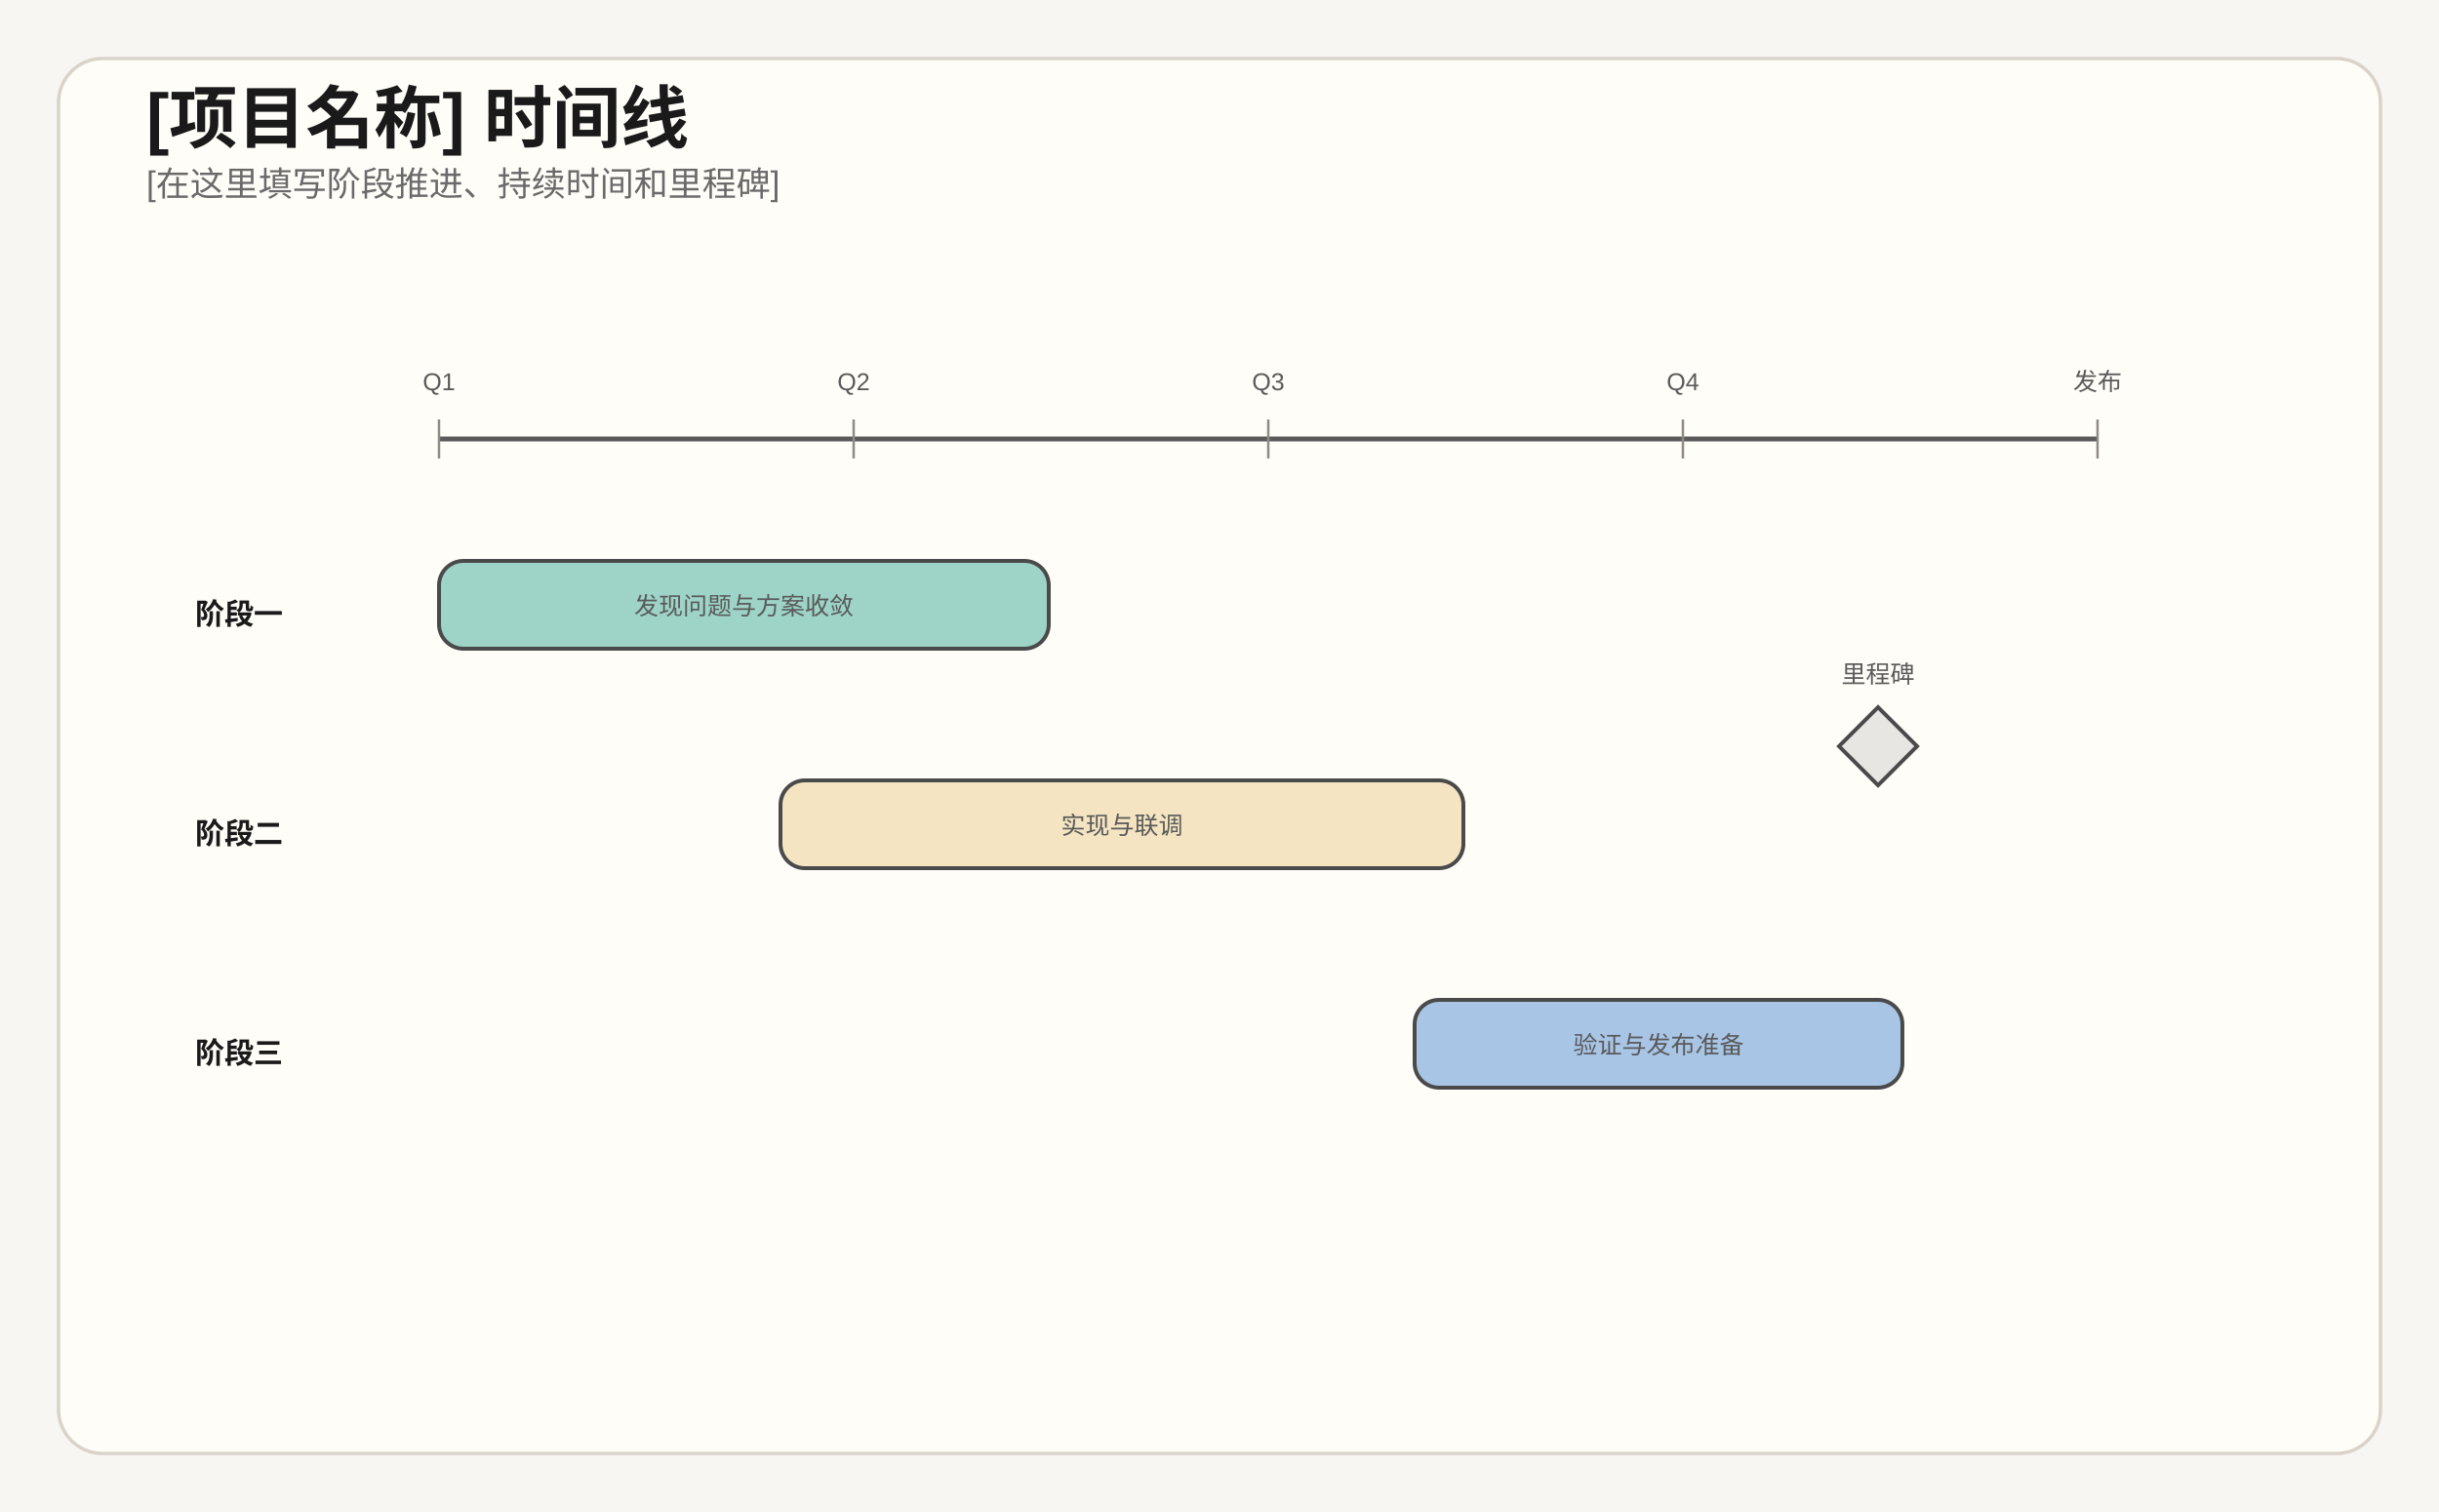
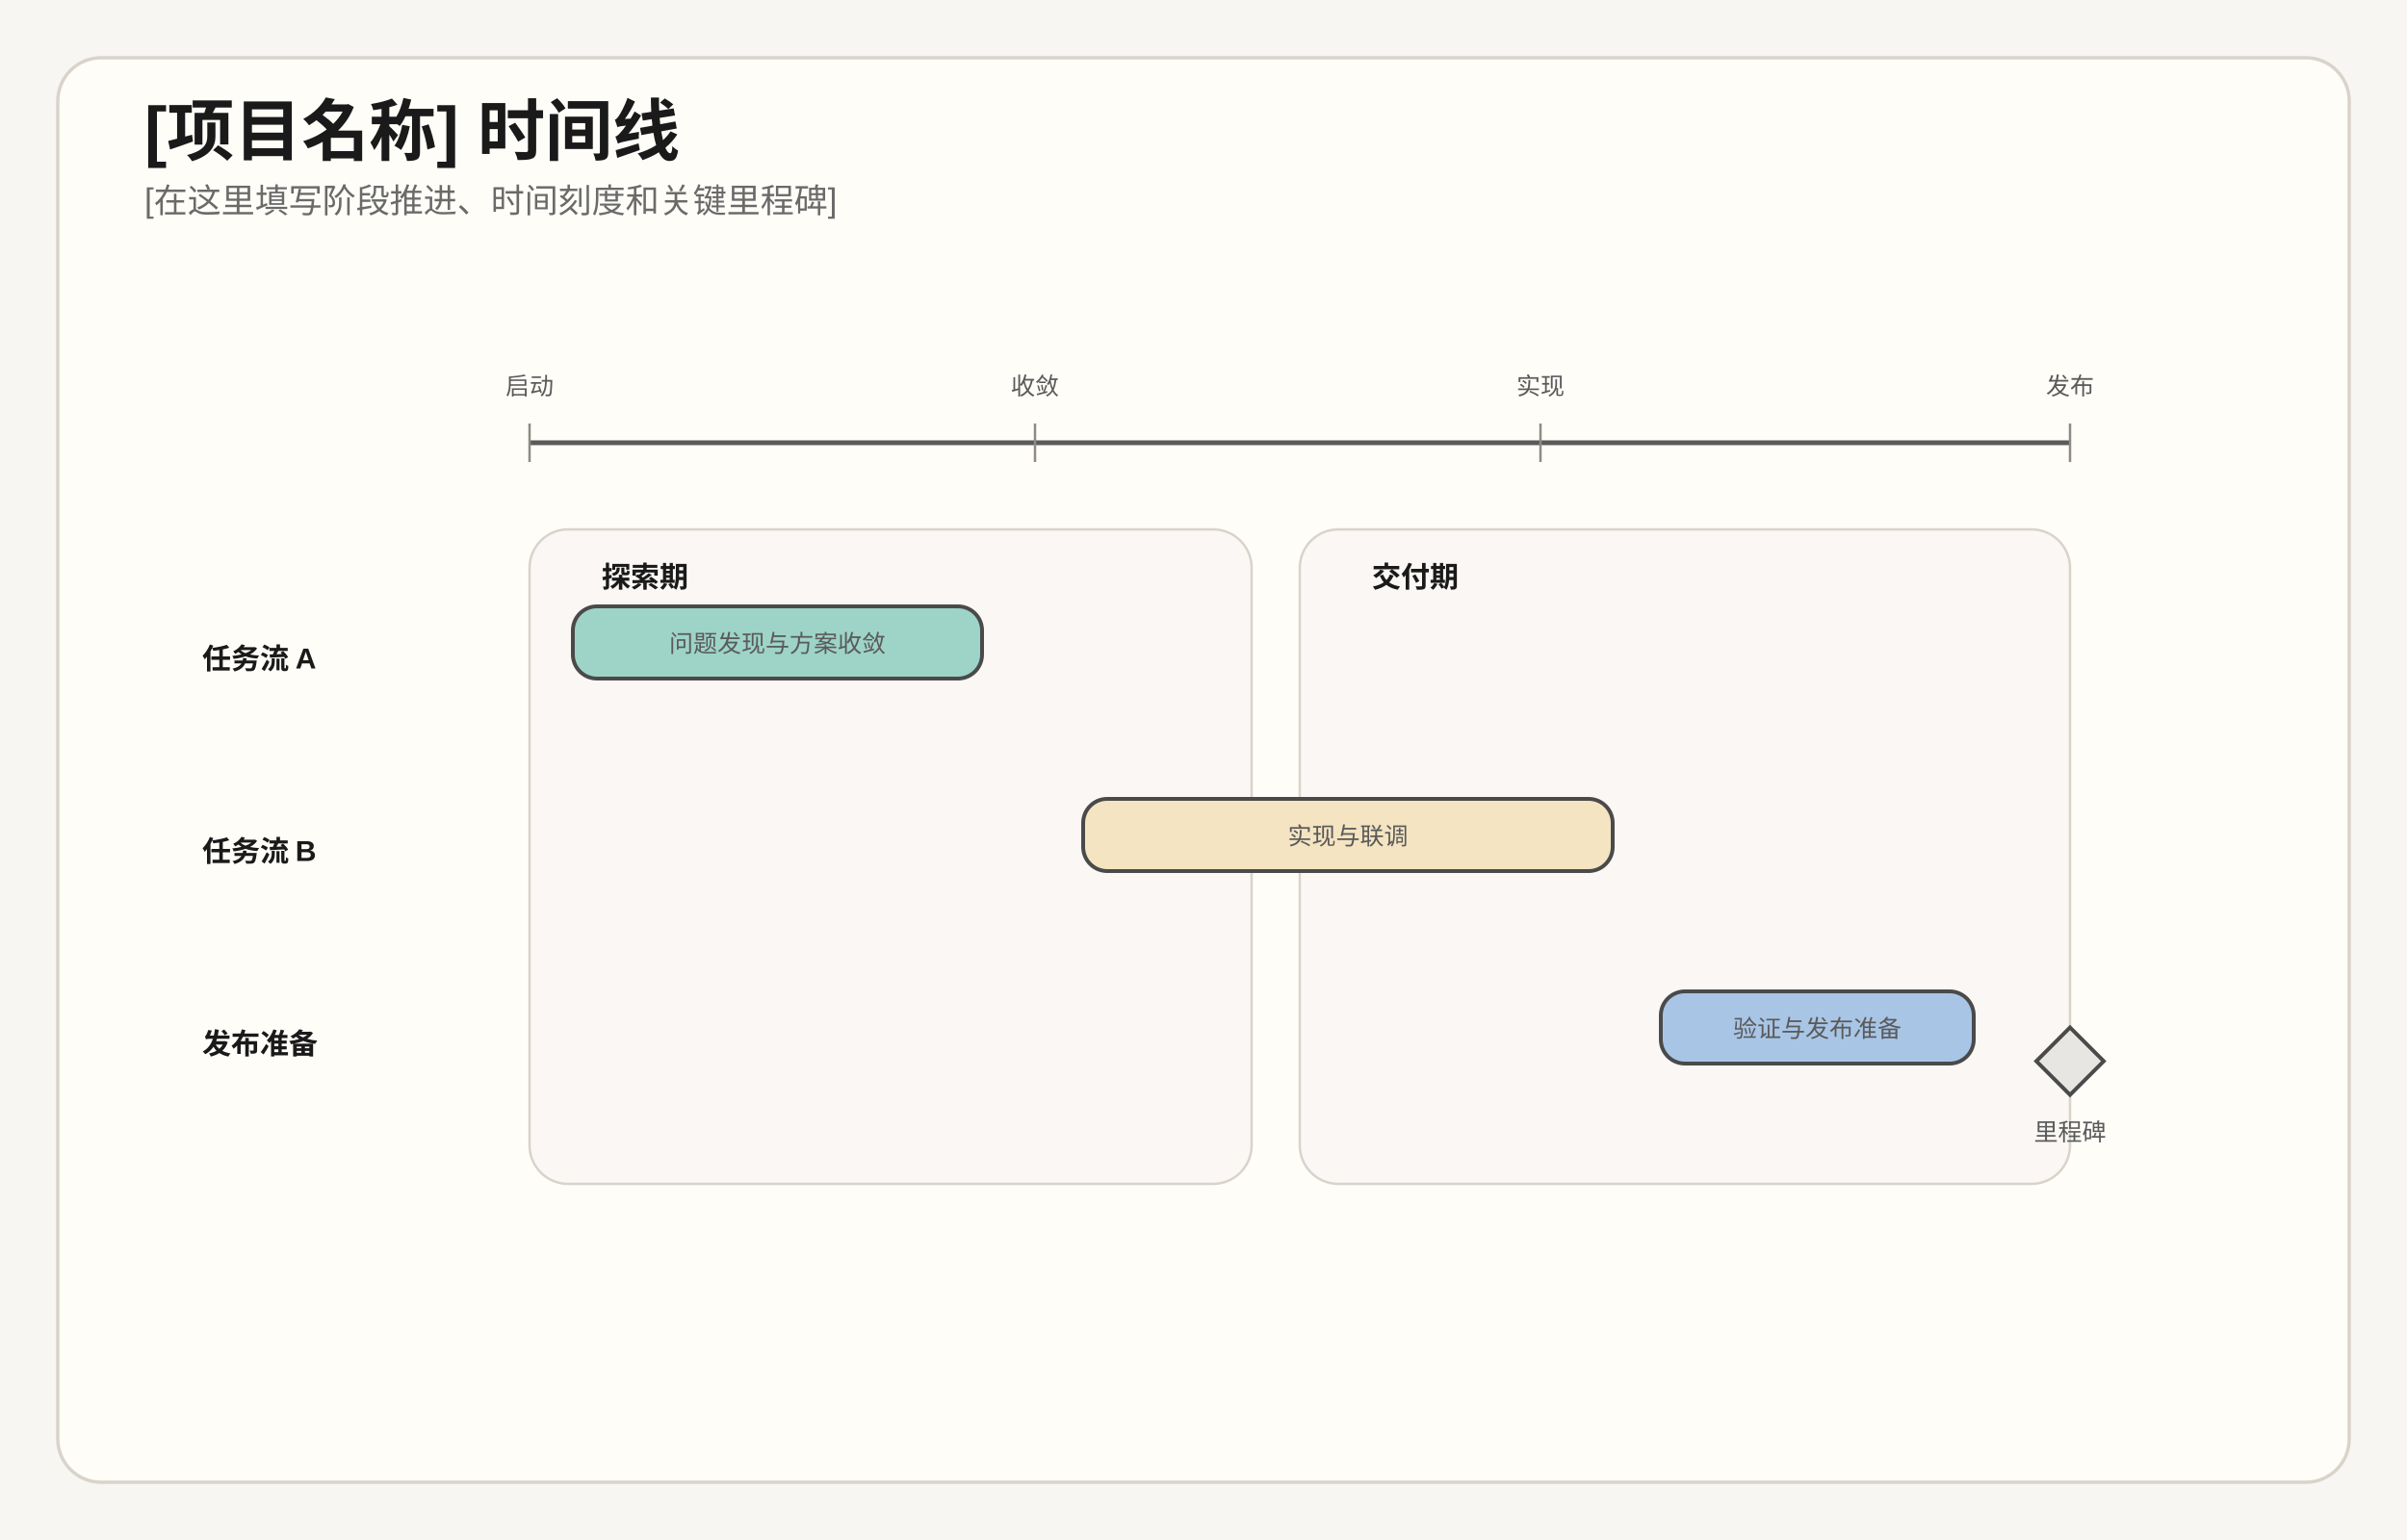
- <svg xmlns="http://www.w3.org/2000/svg" viewBox="0 0 1000 620" width="1000" height="620">
+ <svg xmlns="http://www.w3.org/2000/svg" viewBox="0 0 1000 640" width="1000" height="640" role="img" aria-labelledby="diagram-title diagram-desc">
  <style>
    text { font-family: -apple-system, BlinkMacSystemFont, "Segoe UI", Arial, "PingFang SC", "Microsoft YaHei", sans-serif; }
    .title { font-size: 28px; font-weight: 700; fill: #1a1a1a; }
    .subtitle { font-size: 14px; fill: #6a6a6a; }
    .axis { stroke: #5a5a5a; stroke-width: 2; }
    .tick { stroke: #8f8a83; stroke-width: 1; }
+     .section { fill: rgba(248, 246, 243, 0.7); stroke: #d9d3ca; stroke-width: 1; }
    .bar-a { fill: #9dd4c7; stroke: #4a4a4a; stroke-width: 1.6; }
    .bar-b { fill: #f4e4c1; stroke: #4a4a4a; stroke-width: 1.6; }
    .bar-c { fill: #a8c5e6; stroke: #4a4a4a; stroke-width: 1.6; }
    .node-title { font-size: 12px; font-weight: 700; fill: #1a1a1a; }
    .label { font-size: 10px; fill: #5a5a5a; }
  </style>
-   <rect width="1000" height="620" fill="#f8f6f3" />
-   <rect x="24" y="24" width="952" height="572" rx="18" fill="#fffdf8" stroke="#d9d3ca" stroke-width="1.4" />
-   <text x="60" y="58" class="title">[项目名称] 时间线</text>
-   <text x="60" y="80" class="subtitle">[在这里填写阶段推进、持续时间和里程碑]</text>
-   <line x1="180" y1="180" x2="860" y2="180" class="axis" />
-   <line x1="180" y1="172" x2="180" y2="188" class="tick" />
-   <line x1="350" y1="172" x2="350" y2="188" class="tick" />
-   <line x1="520" y1="172" x2="520" y2="188" class="tick" />
-   <line x1="690" y1="172" x2="690" y2="188" class="tick" />
-   <line x1="860" y1="172" x2="860" y2="188" class="tick" />
-   <text x="180" y="160" class="label" text-anchor="middle">Q1</text>
-   <text x="350" y="160" class="label" text-anchor="middle">Q2</text>
-   <text x="520" y="160" class="label" text-anchor="middle">Q3</text>
-   <text x="690" y="160" class="label" text-anchor="middle">Q4</text>
-   <text x="860" y="160" class="label" text-anchor="middle">发布</text>
-   <text x="80" y="256" class="node-title">阶段一</text>
-   <text x="80" y="346" class="node-title">阶段二</text>
-   <text x="80" y="436" class="node-title">阶段三</text>
-   <rect x="180" y="230" width="250" height="36" rx="10" class="bar-a" />
-   <rect x="320" y="320" width="280" height="36" rx="10" class="bar-b" />
-   <rect x="580" y="410" width="200" height="36" rx="10" class="bar-c" />
-   <text x="305" y="252" class="label" text-anchor="middle">发现问题与方案收敛</text>
-   <text x="460" y="342" class="label" text-anchor="middle">实现与联调</text>
-   <text x="680" y="432" class="label" text-anchor="middle">验证与发布准备</text>
-   <path d="M 770 290 L 786 306 L 770 322 L 754 306 Z" fill="#e8e6e3" stroke="#4a4a4a" stroke-width="1.6" />
-   <text x="770" y="280" class="label" text-anchor="middle">里程碑</text>
+   <rect width="1000" height="640" fill="#f8f6f3" />
+   <rect x="24" y="24" width="952" height="592" rx="18" fill="#fffdf8" stroke="#d9d3ca" stroke-width="1.4" />
+   <text x="60" y="64" class="title">[项目名称] 时间线</text>
+   <text x="60" y="88" class="subtitle">[在这里填写阶段推进、时间刻度和关键里程碑]</text>
+   <rect x="220" y="220" width="300" height="272" rx="16" class="section" />
+   <rect x="540" y="220" width="320" height="272" rx="16" class="section" />
+   <text x="250" y="244" class="node-title">探索期</text>
+   <text x="570" y="244" class="node-title">交付期</text>
+   <line x1="220" y1="184" x2="860" y2="184" class="axis" />
+   <line x1="220" y1="176" x2="220" y2="192" class="tick" />
+   <line x1="430" y1="176" x2="430" y2="192" class="tick" />
+   <line x1="640" y1="176" x2="640" y2="192" class="tick" />
+   <line x1="860" y1="176" x2="860" y2="192" class="tick" />
+   <text x="220" y="164" class="label" text-anchor="middle">启动</text>
+   <text x="430" y="164" class="label" text-anchor="middle">收敛</text>
+   <text x="640" y="164" class="label" text-anchor="middle">实现</text>
+   <text x="860" y="164" class="label" text-anchor="middle">发布</text>
+   <text x="84" y="278" class="node-title">任务流 A</text>
+   <text x="84" y="358" class="node-title">任务流 B</text>
+   <text x="84" y="438" class="node-title">发布准备</text>
+   <rect x="238" y="252" width="170" height="30" rx="10" class="bar-a" />
+   <rect x="450" y="332" width="220" height="30" rx="10" class="bar-b" />
+   <rect x="690" y="412" width="130" height="30" rx="10" class="bar-c" />
+   <text x="323" y="271" class="label" text-anchor="middle">问题发现与方案收敛</text>
+   <text x="560" y="351" class="label" text-anchor="middle">实现与联调</text>
+   <text x="755" y="431" class="label" text-anchor="middle">验证与发布准备</text>
+   <path d="M 860 427 L 874 441 L 860 455 L 846 441 Z" fill="#e8e6e3" stroke="#4a4a4a" stroke-width="1.6" />
+   <text x="860" y="474" class="label" text-anchor="middle">里程碑</text>
</svg>
